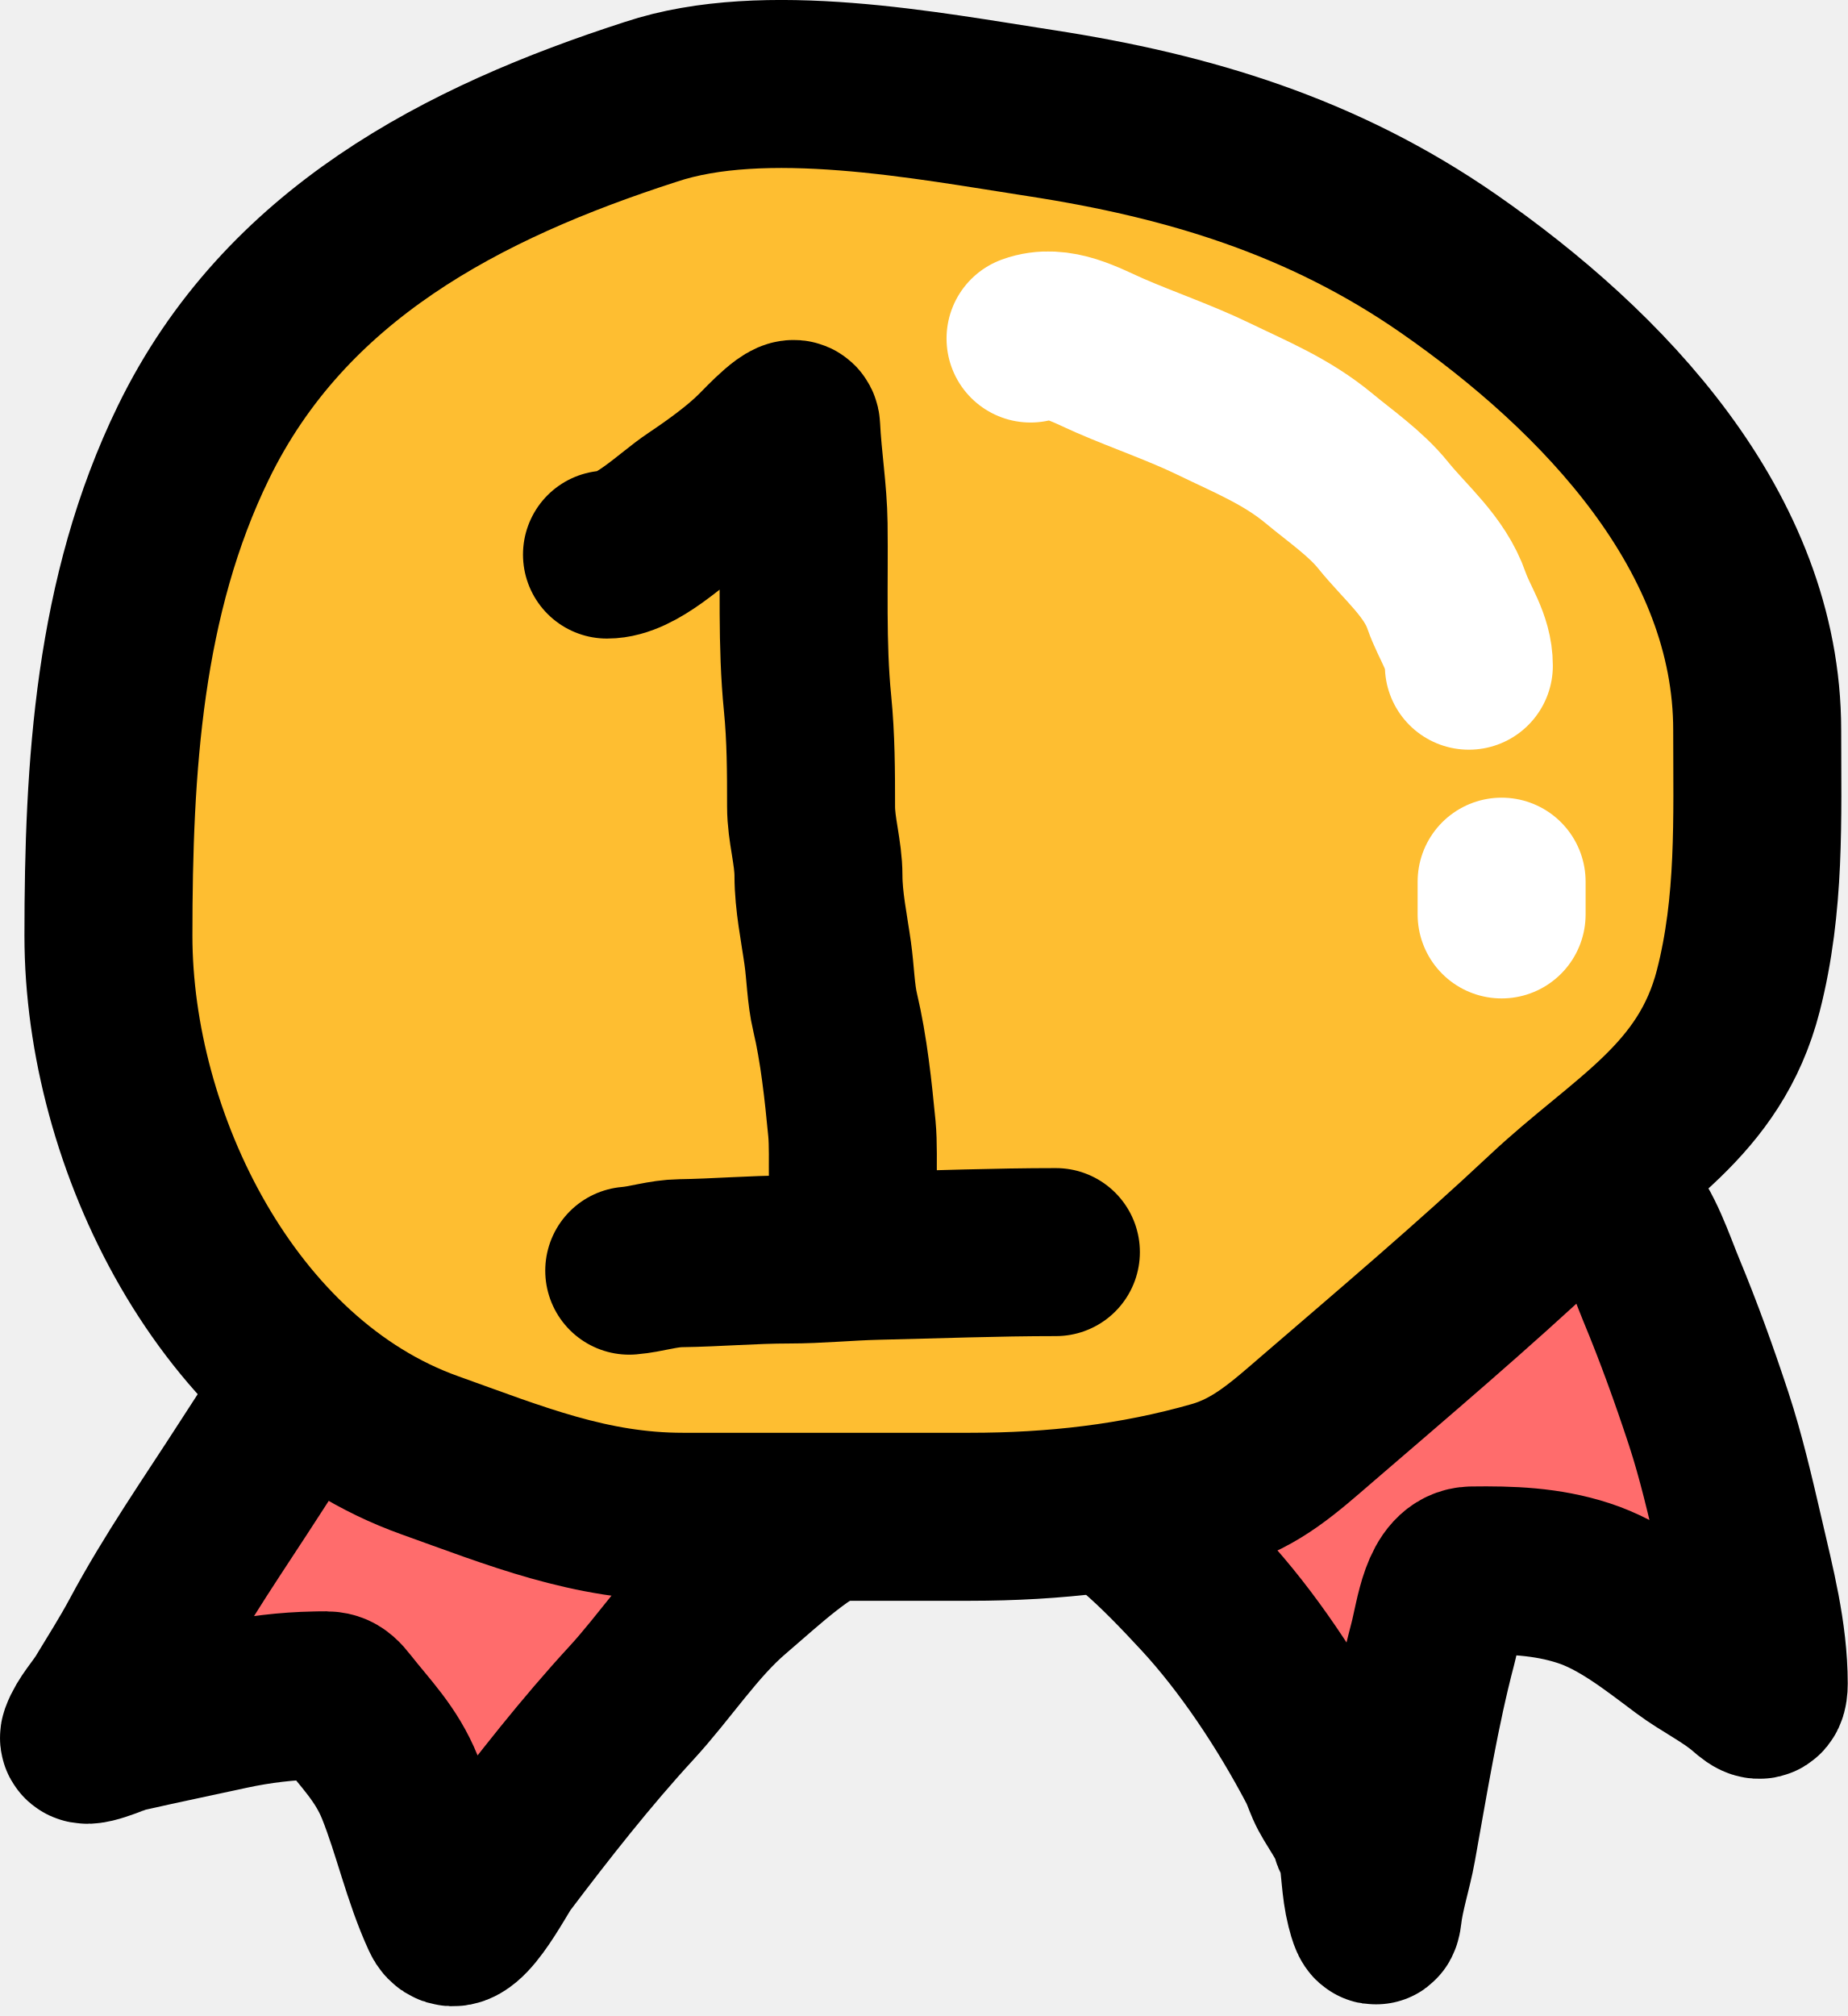
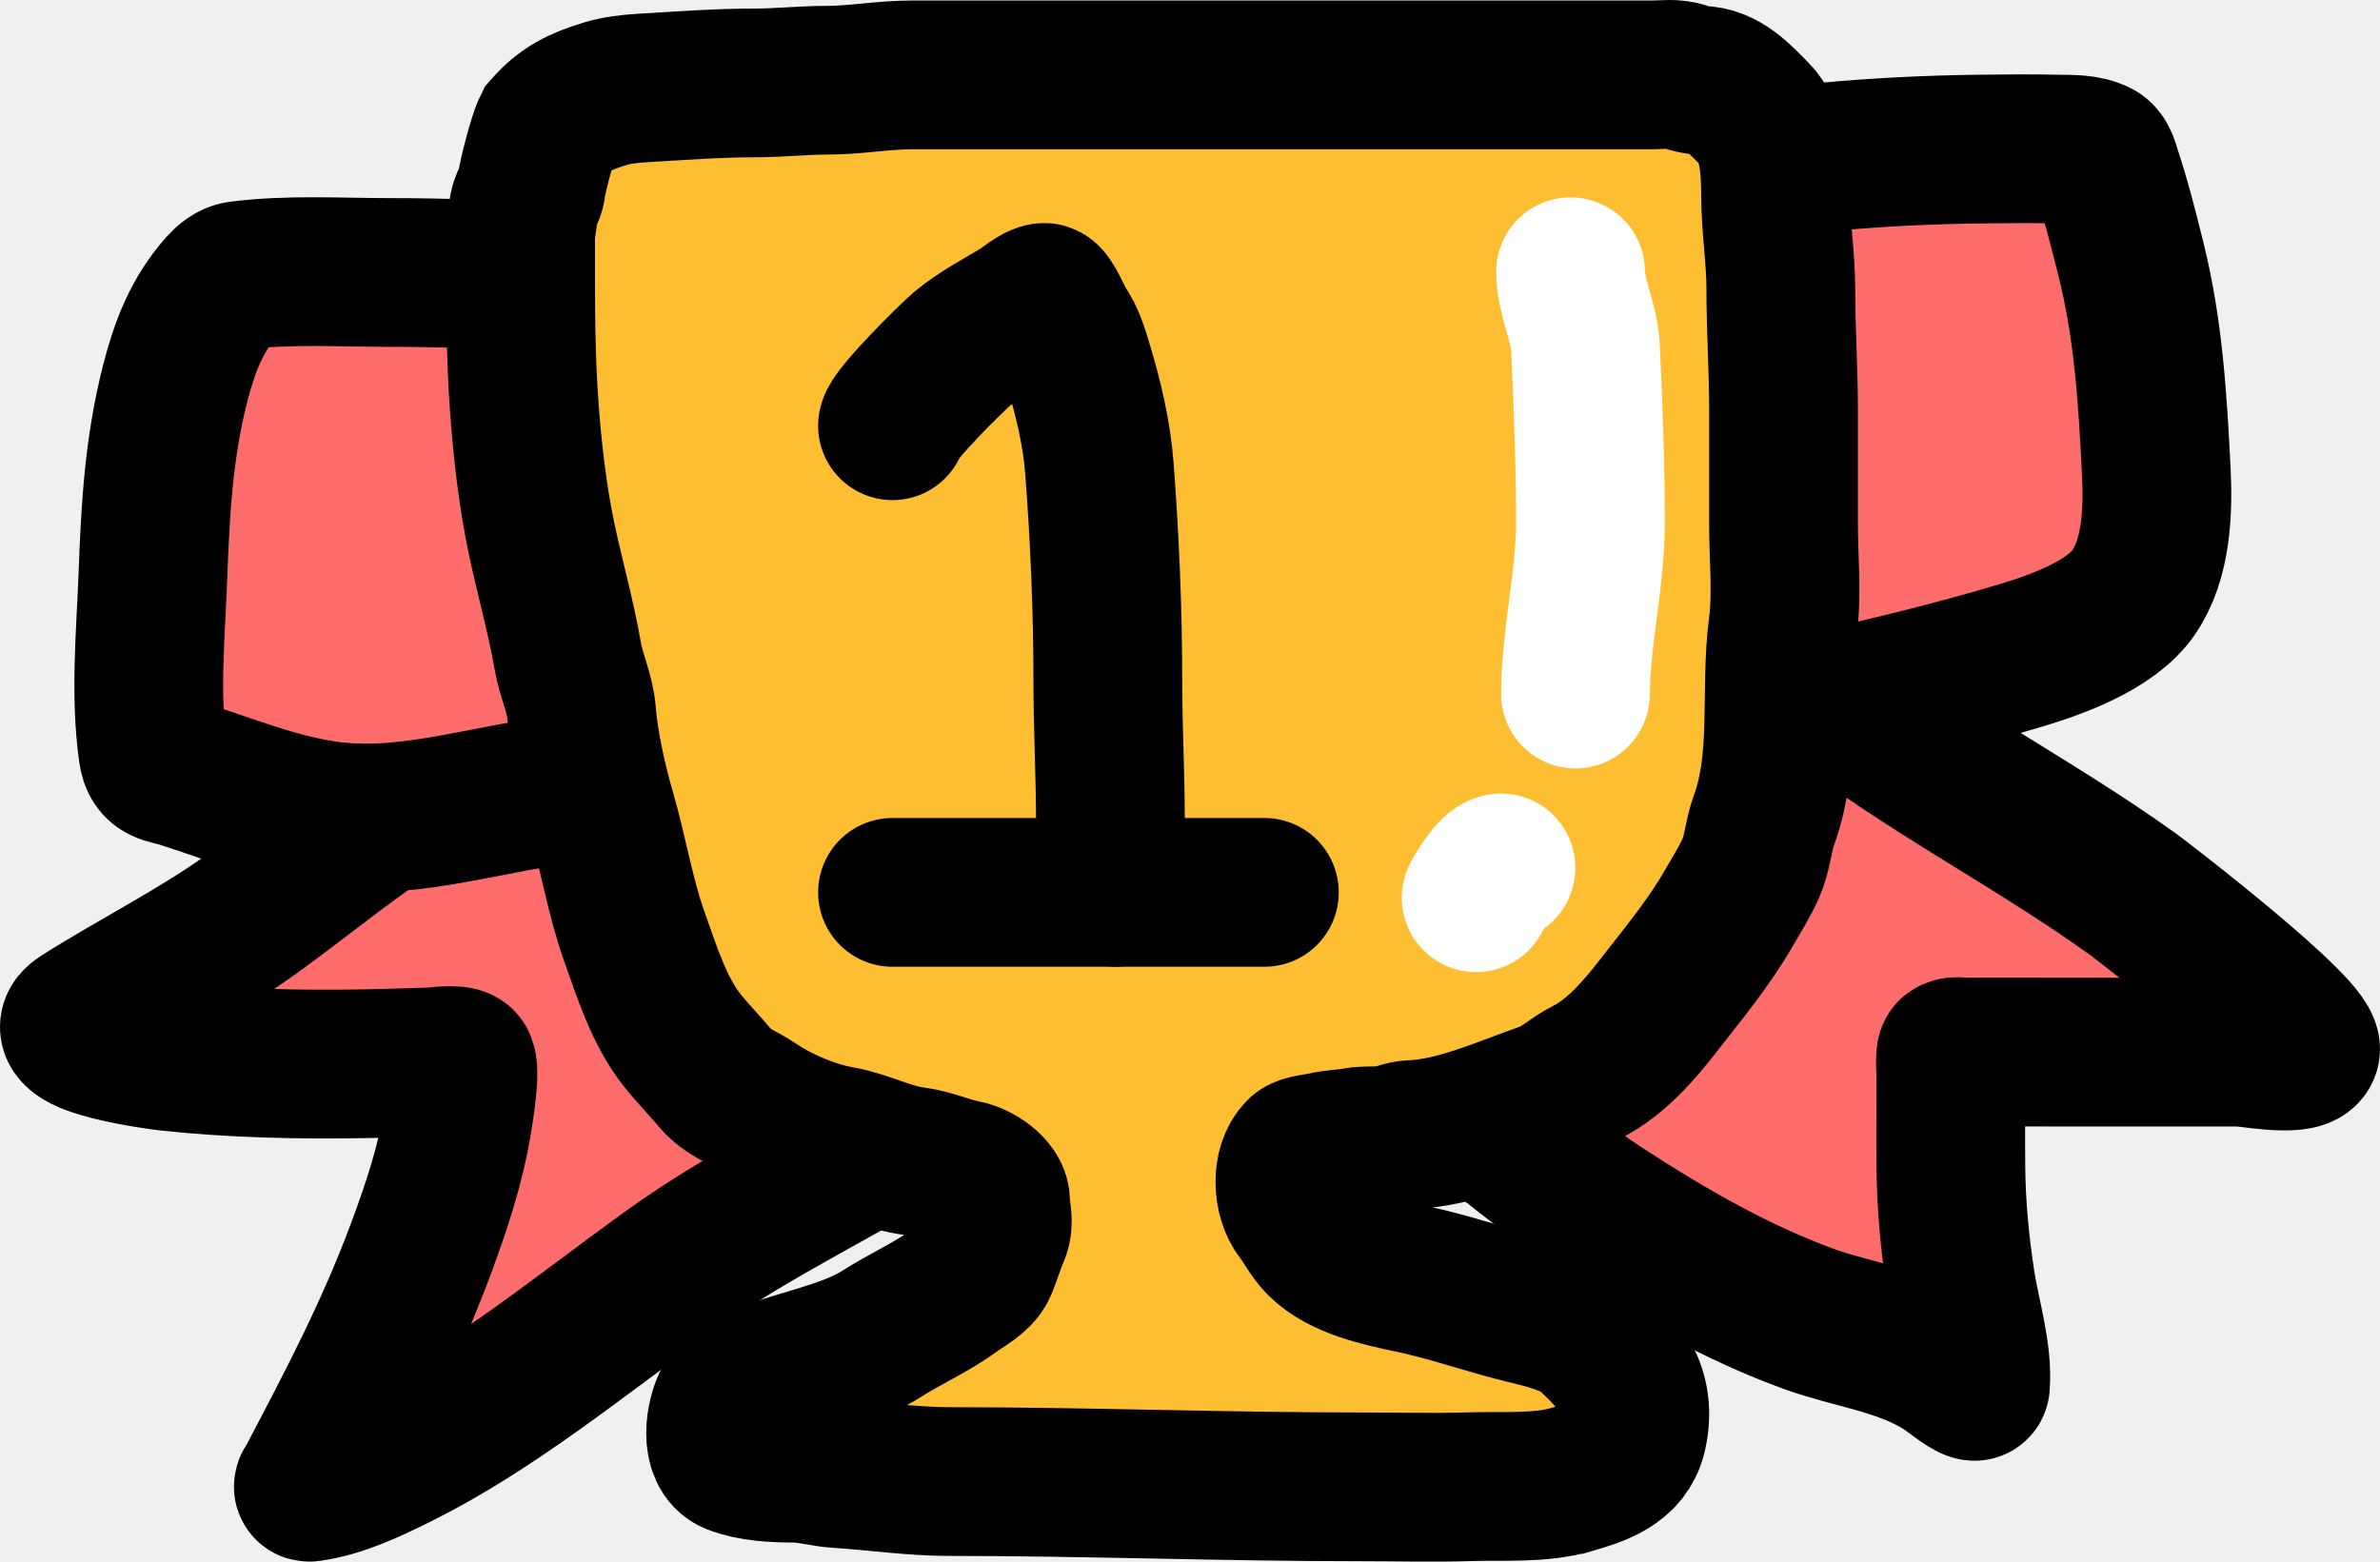
- <svg xmlns="http://www.w3.org/2000/svg" width="22" height="24" viewBox="0 0 22 24" fill="none">
-   <path d="M13.952 12.12C15.228 12.225 16.462 12.642 17.711 12.931C18.039 13.135 19.029 14.154 19.31 14.418C19.511 14.609 19.667 15.084 19.779 15.354C19.988 15.857 20.17 16.362 20.342 16.883C20.494 17.345 20.606 17.834 20.718 18.316C20.847 18.878 21 19.452 21 20.044C21 20.245 20.913 20.18 20.811 20.091C20.59 19.898 20.308 19.765 20.074 19.59C19.688 19.301 19.293 18.988 18.853 18.846C18.413 18.703 17.979 18.69 17.528 18.696C17.194 18.701 17.143 19.252 17.059 19.572C16.852 20.359 16.721 21.18 16.575 21.987C16.528 22.248 16.434 22.529 16.405 22.788C16.384 22.969 16.333 22.776 16.311 22.69C16.254 22.467 16.255 22.209 16.214 21.979C16.204 21.928 16.152 21.894 16.139 21.837C16.097 21.656 15.909 21.43 15.834 21.256C15.798 21.174 15.77 21.087 15.73 21.011C15.346 20.28 14.851 19.536 14.322 18.965C13.811 18.413 13.293 17.892 12.648 17.604C12.314 17.454 11.999 17.471 11.656 17.544C11.102 17.661 10.579 17.736 10.04 17.962C9.531 18.176 9.138 18.557 8.703 18.929C8.259 19.307 7.918 19.84 7.515 20.277C6.981 20.857 6.466 21.513 5.981 22.155C5.881 22.287 5.453 23.139 5.302 22.808C5.076 22.317 4.962 21.777 4.762 21.279C4.6 20.878 4.349 20.635 4.105 20.323C3.982 20.165 3.945 20.181 3.752 20.184C3.419 20.19 3.068 20.232 2.739 20.303C2.315 20.395 1.891 20.483 1.468 20.579C1.382 20.599 0.96 20.794 1.003 20.672C1.059 20.515 1.198 20.371 1.281 20.233C1.425 19.995 1.577 19.756 1.709 19.51C2.096 18.787 2.547 18.144 2.984 17.464C3.531 16.613 4.085 15.794 4.766 15.106C5.125 14.743 5.448 14.382 5.87 14.129C6.398 13.813 6.936 13.56 7.486 13.313C8.516 12.85 9.614 12.537 10.688 12.262C11.764 11.986 12.862 12.029 13.952 12.12Z" fill="#FF6C6C" stroke="black" stroke-width="2" stroke-linecap="round" />
-   <path d="M2.304 5.265C3.395 3.028 5.509 1.935 7.75 1.212C9.106 0.76 11.04 1.139 12.387 1.346C14.154 1.618 15.752 2.101 17.249 3.14C19.088 4.418 20.922 6.329 20.922 8.692C20.922 9.751 20.962 10.761 20.697 11.795C20.358 13.113 19.355 13.601 18.417 14.483C17.537 15.309 16.601 16.102 15.687 16.889C15.3 17.222 14.961 17.535 14.463 17.677C13.512 17.949 12.547 18.057 11.55 18.057H8.13C7.024 18.057 6.137 17.689 5.118 17.325C2.705 16.463 1.291 13.572 1.291 11.14C1.291 9.137 1.411 7.096 2.304 5.265Z" fill="#FEBE31" stroke="black" stroke-width="2" stroke-linecap="round" />
-   <path d="M7.227 6.602C7.579 6.602 7.997 6.17 8.278 5.984C8.521 5.821 8.821 5.607 9.028 5.399C9.112 5.316 9.473 4.926 9.48 5.085C9.498 5.469 9.563 5.853 9.568 6.239C9.577 6.943 9.545 7.67 9.615 8.371C9.656 8.783 9.657 9.188 9.657 9.603C9.657 9.88 9.745 10.149 9.745 10.425C9.745 10.727 9.813 11.048 9.855 11.348C9.888 11.576 9.891 11.832 9.944 12.054C10.047 12.489 10.1 12.987 10.143 13.434C10.178 13.803 10.11 14.323 10.231 14.685" stroke="black" stroke-width="2" stroke-linecap="round" />
-   <path d="M7.492 15.127C7.703 15.109 7.888 15.041 8.106 15.038C8.535 15.032 8.962 14.994 9.391 14.994C9.743 14.994 10.092 14.958 10.437 14.95C11.149 14.934 11.86 14.906 12.572 14.906" stroke="black" stroke-width="2" stroke-linecap="round" />
-   <path d="M12.27 4.03C12.593 3.911 12.928 4.109 13.213 4.233C13.62 4.41 14.05 4.556 14.447 4.748C14.896 4.966 15.315 5.134 15.706 5.458C15.96 5.669 16.26 5.875 16.468 6.133C16.733 6.462 17.083 6.743 17.225 7.155C17.319 7.424 17.489 7.636 17.489 7.925" stroke="white" stroke-width="2" stroke-linecap="round" />
-   <path d="M17.879 10.496V10.886" stroke="white" stroke-width="2" stroke-linecap="round" />
+ <svg xmlns="http://www.w3.org/2000/svg" width="32" height="21" viewBox="0 0 32 21" fill="none">
+   <path d="M7.649 9.421C8.951 8.564 10.725 7.322 12.001 6.384C12.747 6.384 13.525 6.139 14.283 6.129C15.013 6.12 15.744 6.144 16.474 6.115C17.713 6.066 18.952 5.924 20.19 6.052C20.485 6.082 20.781 6.255 21.042 6.462C21.255 6.63 21.577 6.73 21.757 6.957C21.951 7.2 22.25 7.399 22.467 7.6C23.145 8.229 23.871 8.76 24.578 9.311C25.9 10.342 27.328 11.056 28.672 12.02C28.808 12.117 31.13 13.904 30.994 14.13C30.904 14.28 30.225 14.148 30.116 14.148H27.56C27.178 14.148 26.796 14.145 26.415 14.148C26.356 14.149 26.292 14.123 26.239 14.162C26.212 14.183 26.23 14.437 26.23 14.466C26.23 14.876 26.226 15.287 26.23 15.697C26.235 16.223 26.285 16.732 26.363 17.245C26.426 17.665 26.596 18.194 26.561 18.631C26.556 18.702 26.23 18.439 26.169 18.398C25.602 18.025 24.922 17.954 24.323 17.737C23.365 17.389 22.456 16.87 21.553 16.284C20.624 15.679 19.762 14.86 18.827 14.275C18.251 13.915 17.66 13.603 17.08 13.257C16.862 13.127 16.484 12.755 16.235 12.755C15.92 12.755 15.552 12.97 15.258 13.13C14.342 13.627 13.473 14.373 12.579 14.951C11.387 15.721 10.146 16.267 8.974 17.114C7.786 17.974 6.617 18.932 5.36 19.558C4.974 19.75 4.572 19.942 4.165 19.999C4.118 20.006 4.168 19.954 4.191 19.911C4.721 18.901 5.239 17.923 5.659 16.793C5.863 16.242 6.058 15.669 6.156 15.053C6.169 14.968 6.272 14.368 6.198 14.289C6.148 14.235 5.819 14.279 5.819 14.279C5.463 14.287 5.301 14.297 4.92 14.304C4.027 14.32 3.132 14.302 2.241 14.205C2.232 14.204 0.604 14.004 1.091 13.695C1.852 13.213 2.636 12.828 3.384 12.292C3.986 11.86 4.571 11.376 5.18 10.966C5.994 10.419 6.832 9.958 7.649 9.421Z" fill="#FF6C6C" stroke="black" stroke-width="2" stroke-linecap="round" />
+   <path d="M15.886 5.127C16.286 4.537 16.55 4.344 17.148 4.028C18.839 3.137 20.77 2.753 22.602 2.392C23.917 2.132 25.255 2.023 26.59 2.005C26.952 2 27.315 1.997 27.677 2.005C27.842 2.008 28.05 1.999 28.204 2.082C28.276 2.12 28.3 2.233 28.324 2.306C28.453 2.693 28.553 3.091 28.652 3.488C28.887 4.429 28.943 5.365 28.992 6.336C29.018 6.874 28.997 7.513 28.688 7.966C28.378 8.42 27.612 8.681 27.169 8.814C25.305 9.373 23.38 9.728 21.48 10.108C21.422 10.12 21.358 10.109 21.3 10.11C20.661 10.129 20.023 10.189 19.382 10.189C19.277 10.189 19.06 10.253 19.094 10.084C19.107 10.022 19.134 9.897 19.156 9.809C19.012 9.935 18.503 9.976 18.403 9.992C17.502 10.136 16.577 10.142 15.672 10.253C14.902 10.347 14.134 10.377 13.36 10.385C13.284 10.386 11.713 10.373 11.73 10.475C11.751 10.601 11.39 10.534 11.318 10.532C10.127 10.508 8.943 10.492 7.754 10.598C6.649 10.697 5.562 11.111 4.448 10.972C3.753 10.884 3.114 10.617 2.448 10.405C2.24 10.338 2.092 10.363 2.056 10.112C1.946 9.332 2.027 8.523 2.056 7.739C2.089 6.847 2.135 6.016 2.356 5.153C2.485 4.651 2.649 4.229 2.983 3.853C3.045 3.784 3.126 3.717 3.217 3.705C3.879 3.62 4.571 3.664 5.235 3.664C6.834 3.664 8.402 3.79 9.988 4.011C11.956 4.285 13.973 4.526 15.886 5.127Z" fill="#FF6C6C" />
+   <path d="M15.886 5.127C16.286 4.537 16.55 4.344 17.148 4.028C18.839 3.137 20.77 2.753 22.602 2.392C23.917 2.132 25.255 2.023 26.59 2.005C26.952 2 27.315 1.997 27.677 2.005C27.842 2.008 28.05 1.999 28.204 2.082C28.276 2.12 28.3 2.233 28.324 2.306C28.453 2.693 28.553 3.091 28.652 3.488C28.887 4.429 28.943 5.365 28.992 6.336C29.018 6.874 28.997 7.513 28.688 7.966C28.378 8.42 27.612 8.681 27.169 8.814C25.305 9.373 23.38 9.728 21.48 10.108C21.422 10.12 21.358 10.109 21.3 10.11C20.661 10.129 20.023 10.189 19.382 10.189C19.277 10.189 19.06 10.253 19.094 10.084C19.118 9.966 19.194 9.618 19.194 9.739C19.194 9.921 18.519 9.973 18.403 9.992C17.502 10.136 16.577 10.142 15.672 10.253C14.902 10.347 14.134 10.377 13.36 10.385C13.284 10.386 11.713 10.373 11.73 10.475C11.751 10.601 11.39 10.534 11.318 10.532C10.127 10.508 8.943 10.492 7.754 10.598C6.649 10.697 5.562 11.111 4.448 10.972C3.753 10.884 3.114 10.617 2.448 10.405C2.24 10.338 2.092 10.363 2.056 10.112C1.946 9.332 2.027 8.523 2.056 7.739C2.089 6.847 2.135 6.016 2.356 5.153C2.485 4.651 2.649 4.229 2.983 3.853C3.045 3.784 3.126 3.717 3.217 3.705C3.879 3.62 4.571 3.664 5.235 3.664C6.834 3.664 8.402 3.79 9.988 4.011C11.956 4.285 13.973 4.526 15.886 5.127Z" stroke="black" stroke-width="2" stroke-linecap="round" />
+   <path d="M8.14 1.26C7.802 1.362 7.584 1.468 7.357 1.725C7.299 1.842 7.157 2.378 7.143 2.515C7.132 2.623 7.036 2.716 7.036 2.838C7.036 2.958 7 3.063 7 3.189C7 3.873 6.994 4.556 7.034 5.238C7.069 5.838 7.132 6.451 7.242 7.043C7.354 7.641 7.533 8.231 7.635 8.828C7.678 9.08 7.798 9.323 7.819 9.579C7.855 10.021 7.966 10.507 8.088 10.931C8.246 11.477 8.336 12.049 8.526 12.585C8.694 13.057 8.858 13.591 9.172 13.988C9.316 14.169 9.475 14.328 9.62 14.503C9.769 14.683 9.971 14.744 10.155 14.87C10.469 15.083 10.919 15.272 11.289 15.336C11.623 15.394 11.949 15.572 12.282 15.614C12.523 15.644 12.741 15.75 12.973 15.793C13.13 15.822 13.386 15.985 13.386 16.154C13.386 16.292 13.444 16.434 13.378 16.585C13.312 16.732 13.275 16.88 13.207 17.033C13.148 17.167 12.943 17.273 12.827 17.358C12.533 17.575 12.176 17.731 11.867 17.929C11.497 18.166 11.009 18.279 10.587 18.415C10.301 18.508 9.952 18.553 9.791 18.846C9.679 19.048 9.604 19.526 9.87 19.634C10.104 19.728 10.422 19.743 10.675 19.743C10.874 19.743 11.072 19.805 11.273 19.817C11.778 19.848 12.256 19.923 12.767 19.923C14.606 19.923 16.449 19.994 18.288 19.994C18.783 19.994 19.28 20.008 19.775 19.992C20.209 19.979 20.712 20.018 21.134 19.895L21.135 19.895C21.468 19.797 21.855 19.684 21.947 19.291C22.085 18.699 21.779 18.333 21.368 17.956C21.166 17.771 20.804 17.683 20.532 17.617C20.011 17.492 19.5 17.306 18.976 17.197L18.976 17.197C18.589 17.116 18.052 17.004 17.757 16.708C17.64 16.59 17.574 16.447 17.472 16.315C17.311 16.107 17.287 15.694 17.48 15.5C17.529 15.45 17.715 15.436 17.789 15.418C17.931 15.384 18.081 15.383 18.225 15.356C18.377 15.328 18.532 15.354 18.681 15.326C18.778 15.309 18.874 15.26 18.978 15.257C19.584 15.234 20.221 14.94 20.777 14.746C20.995 14.67 21.141 14.515 21.34 14.415C21.726 14.221 22.044 13.85 22.303 13.516C22.63 13.095 22.973 12.684 23.239 12.222C23.342 12.043 23.459 11.861 23.544 11.667C23.63 11.473 23.641 11.239 23.714 11.039C24.021 10.202 23.859 9.295 23.972 8.425C24.03 7.98 23.98 7.494 23.98 7.045V5.502C23.98 4.963 23.944 4.428 23.944 3.89C23.944 3.466 23.873 3.043 23.873 2.622C23.873 2.273 23.849 1.792 23.596 1.537C23.393 1.334 23.171 1.079 22.856 1.079C22.817 1.079 22.7 1.052 22.66 1.035C22.528 0.979 22.359 1.007 22.218 1.007H19.806H15.839H13.77H12.262C11.876 1.007 11.502 1.079 11.116 1.079C10.792 1.079 10.471 1.115 10.147 1.115C9.642 1.115 9.134 1.154 8.629 1.184C8.464 1.194 8.299 1.212 8.14 1.26Z" fill="#FEBE31" stroke="black" stroke-width="2" stroke-linecap="round" />
+   <path d="M12 5.725C12.017 5.576 12.819 4.788 12.935 4.691C13.169 4.496 13.456 4.346 13.721 4.187C13.796 4.143 13.95 4 14.043 4C14.105 4 14.241 4.337 14.283 4.395C14.389 4.539 14.445 4.733 14.494 4.895C14.635 5.357 14.747 5.832 14.783 6.31C14.854 7.255 14.895 8.196 14.895 9.143C14.895 9.781 14.93 10.414 14.93 11.044C14.93 11.359 15 11.69 15 12" stroke="black" stroke-width="2" stroke-linecap="round" />
+   <path d="M12 12C12.278 12 12.55 12 12.826 12C13.667 12 14.515 12 15.358 12C15.673 12 15.994 12 16.311 12C16.541 12 16.77 12 17 12" stroke="black" stroke-width="2" stroke-linecap="round" />
+   <path d="M21.117 3.654C21.117 3.991 21.302 4.33 21.317 4.671C21.353 5.459 21.384 6.242 21.384 7.032C21.384 7.798 21.183 8.586 21.183 9.333" stroke="white" stroke-width="2" stroke-linecap="round" />
+   <path d="M20.181 11.671C20.071 11.685 19.895 11.977 19.847 12.072" stroke="white" stroke-width="2" stroke-linecap="round" />
</svg>
